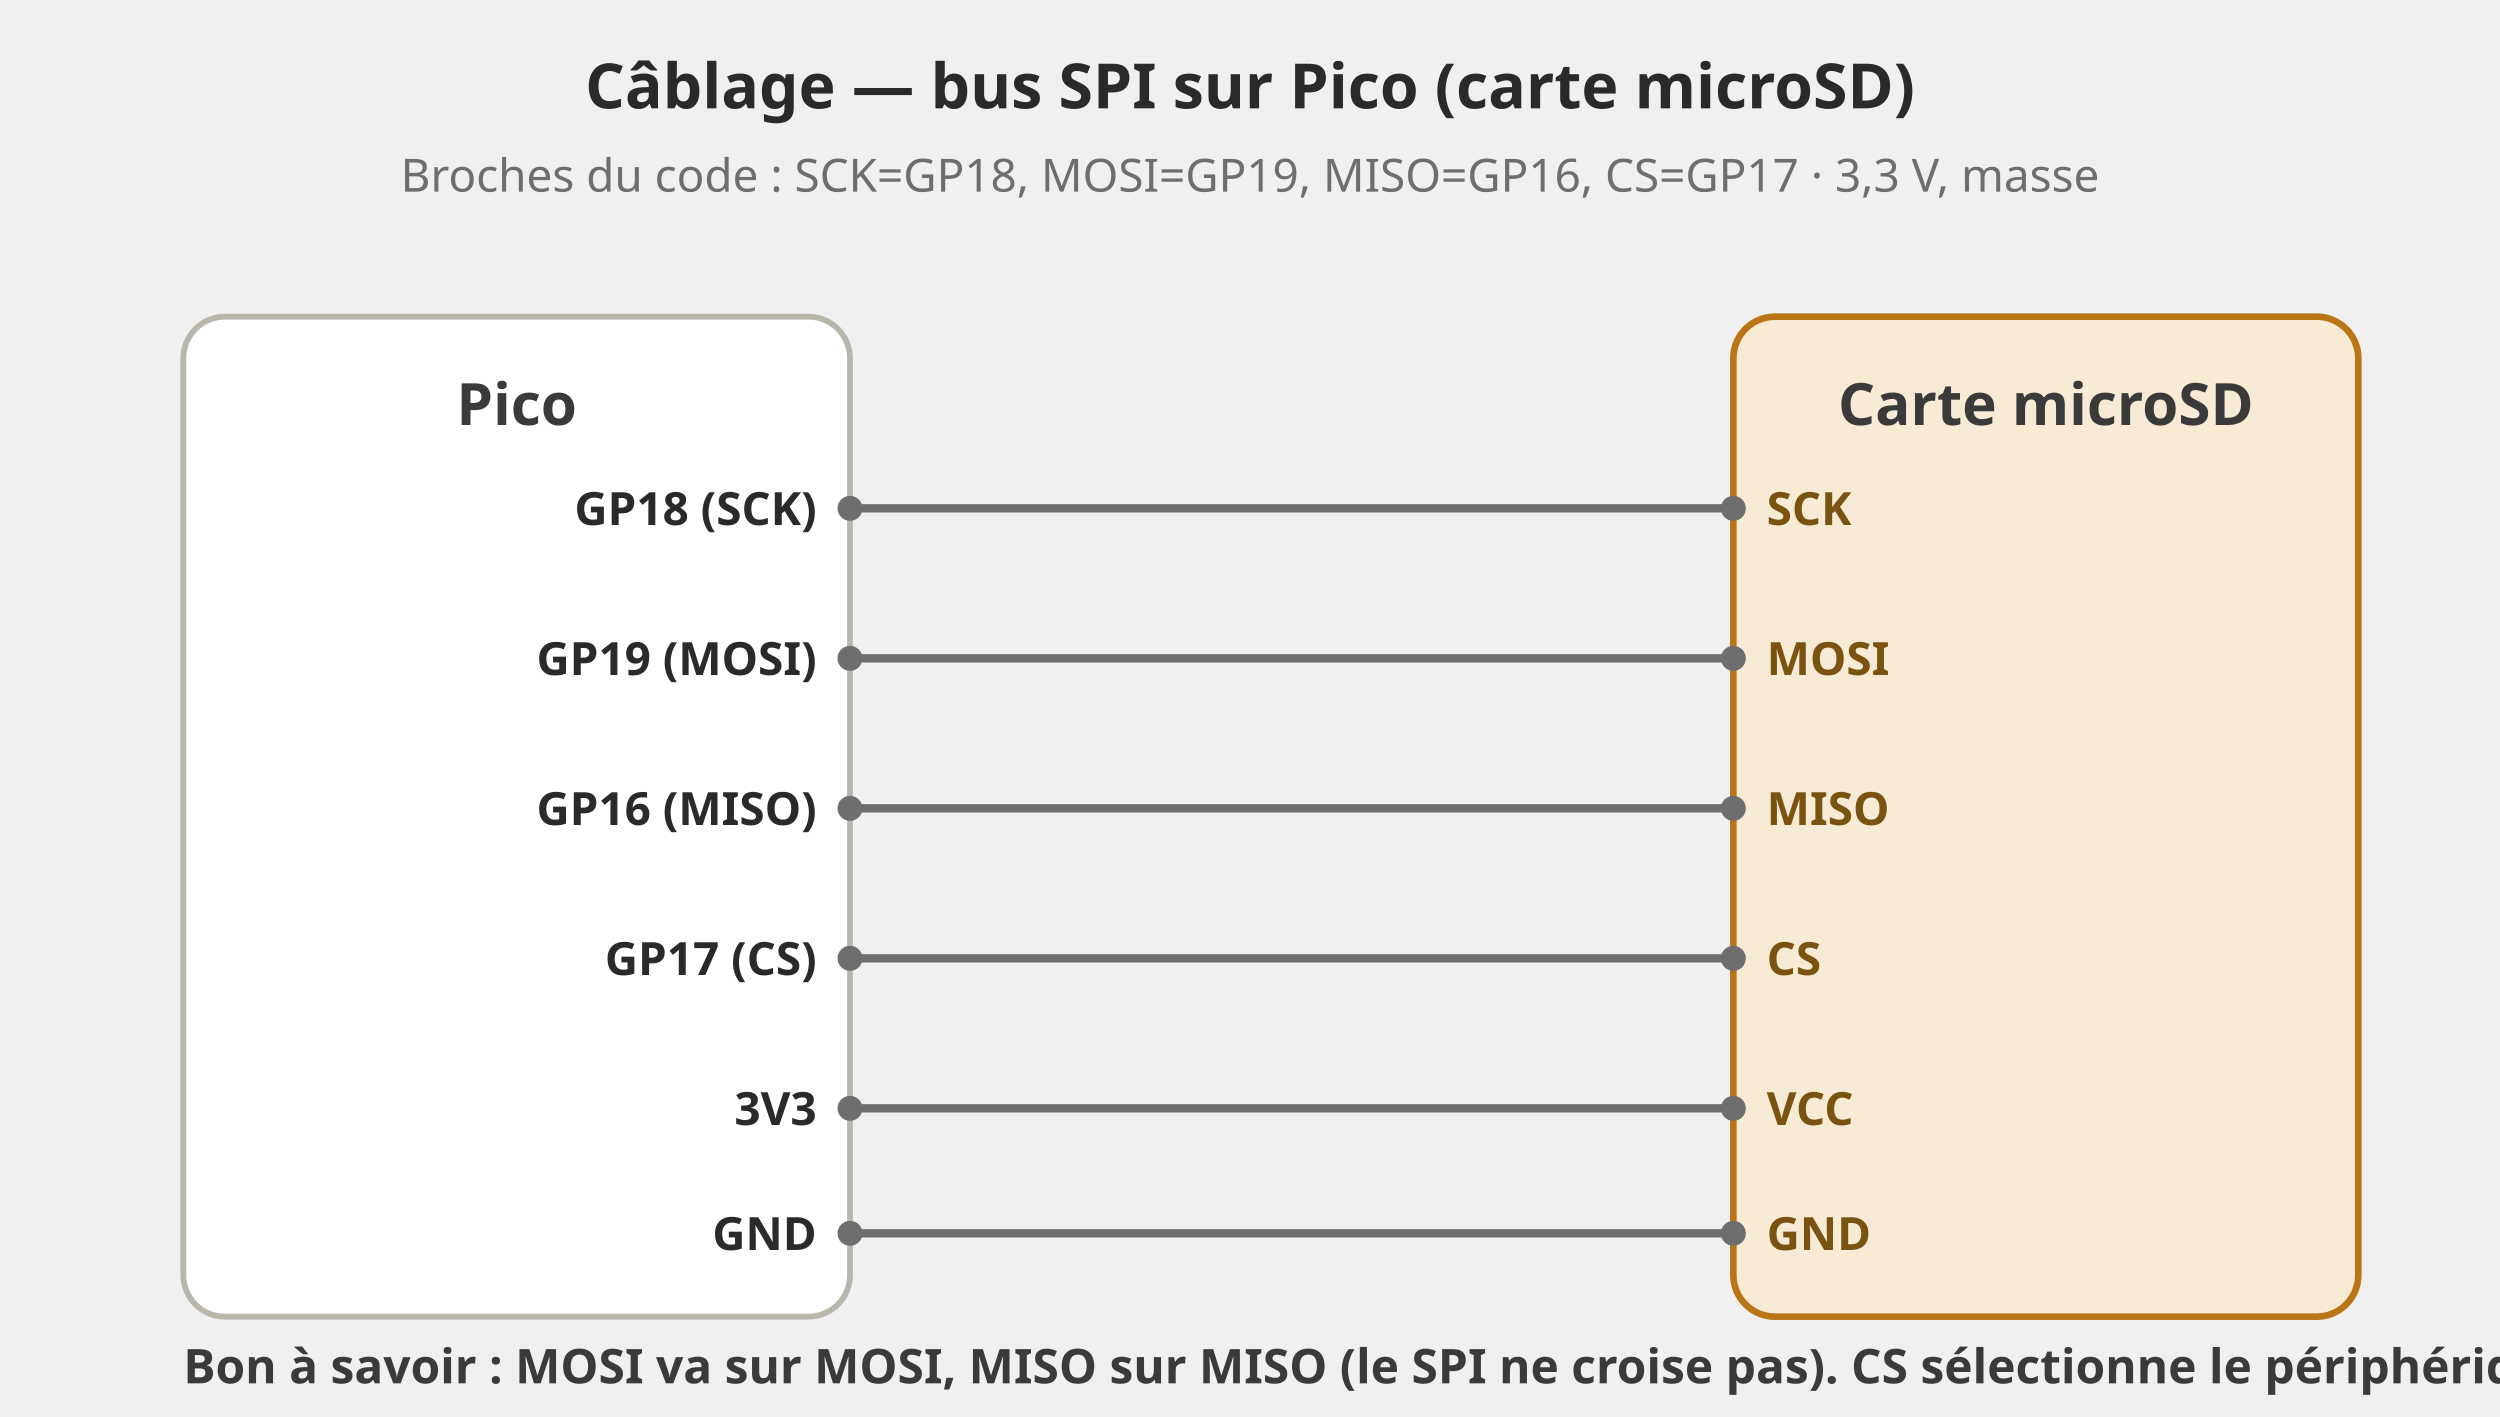
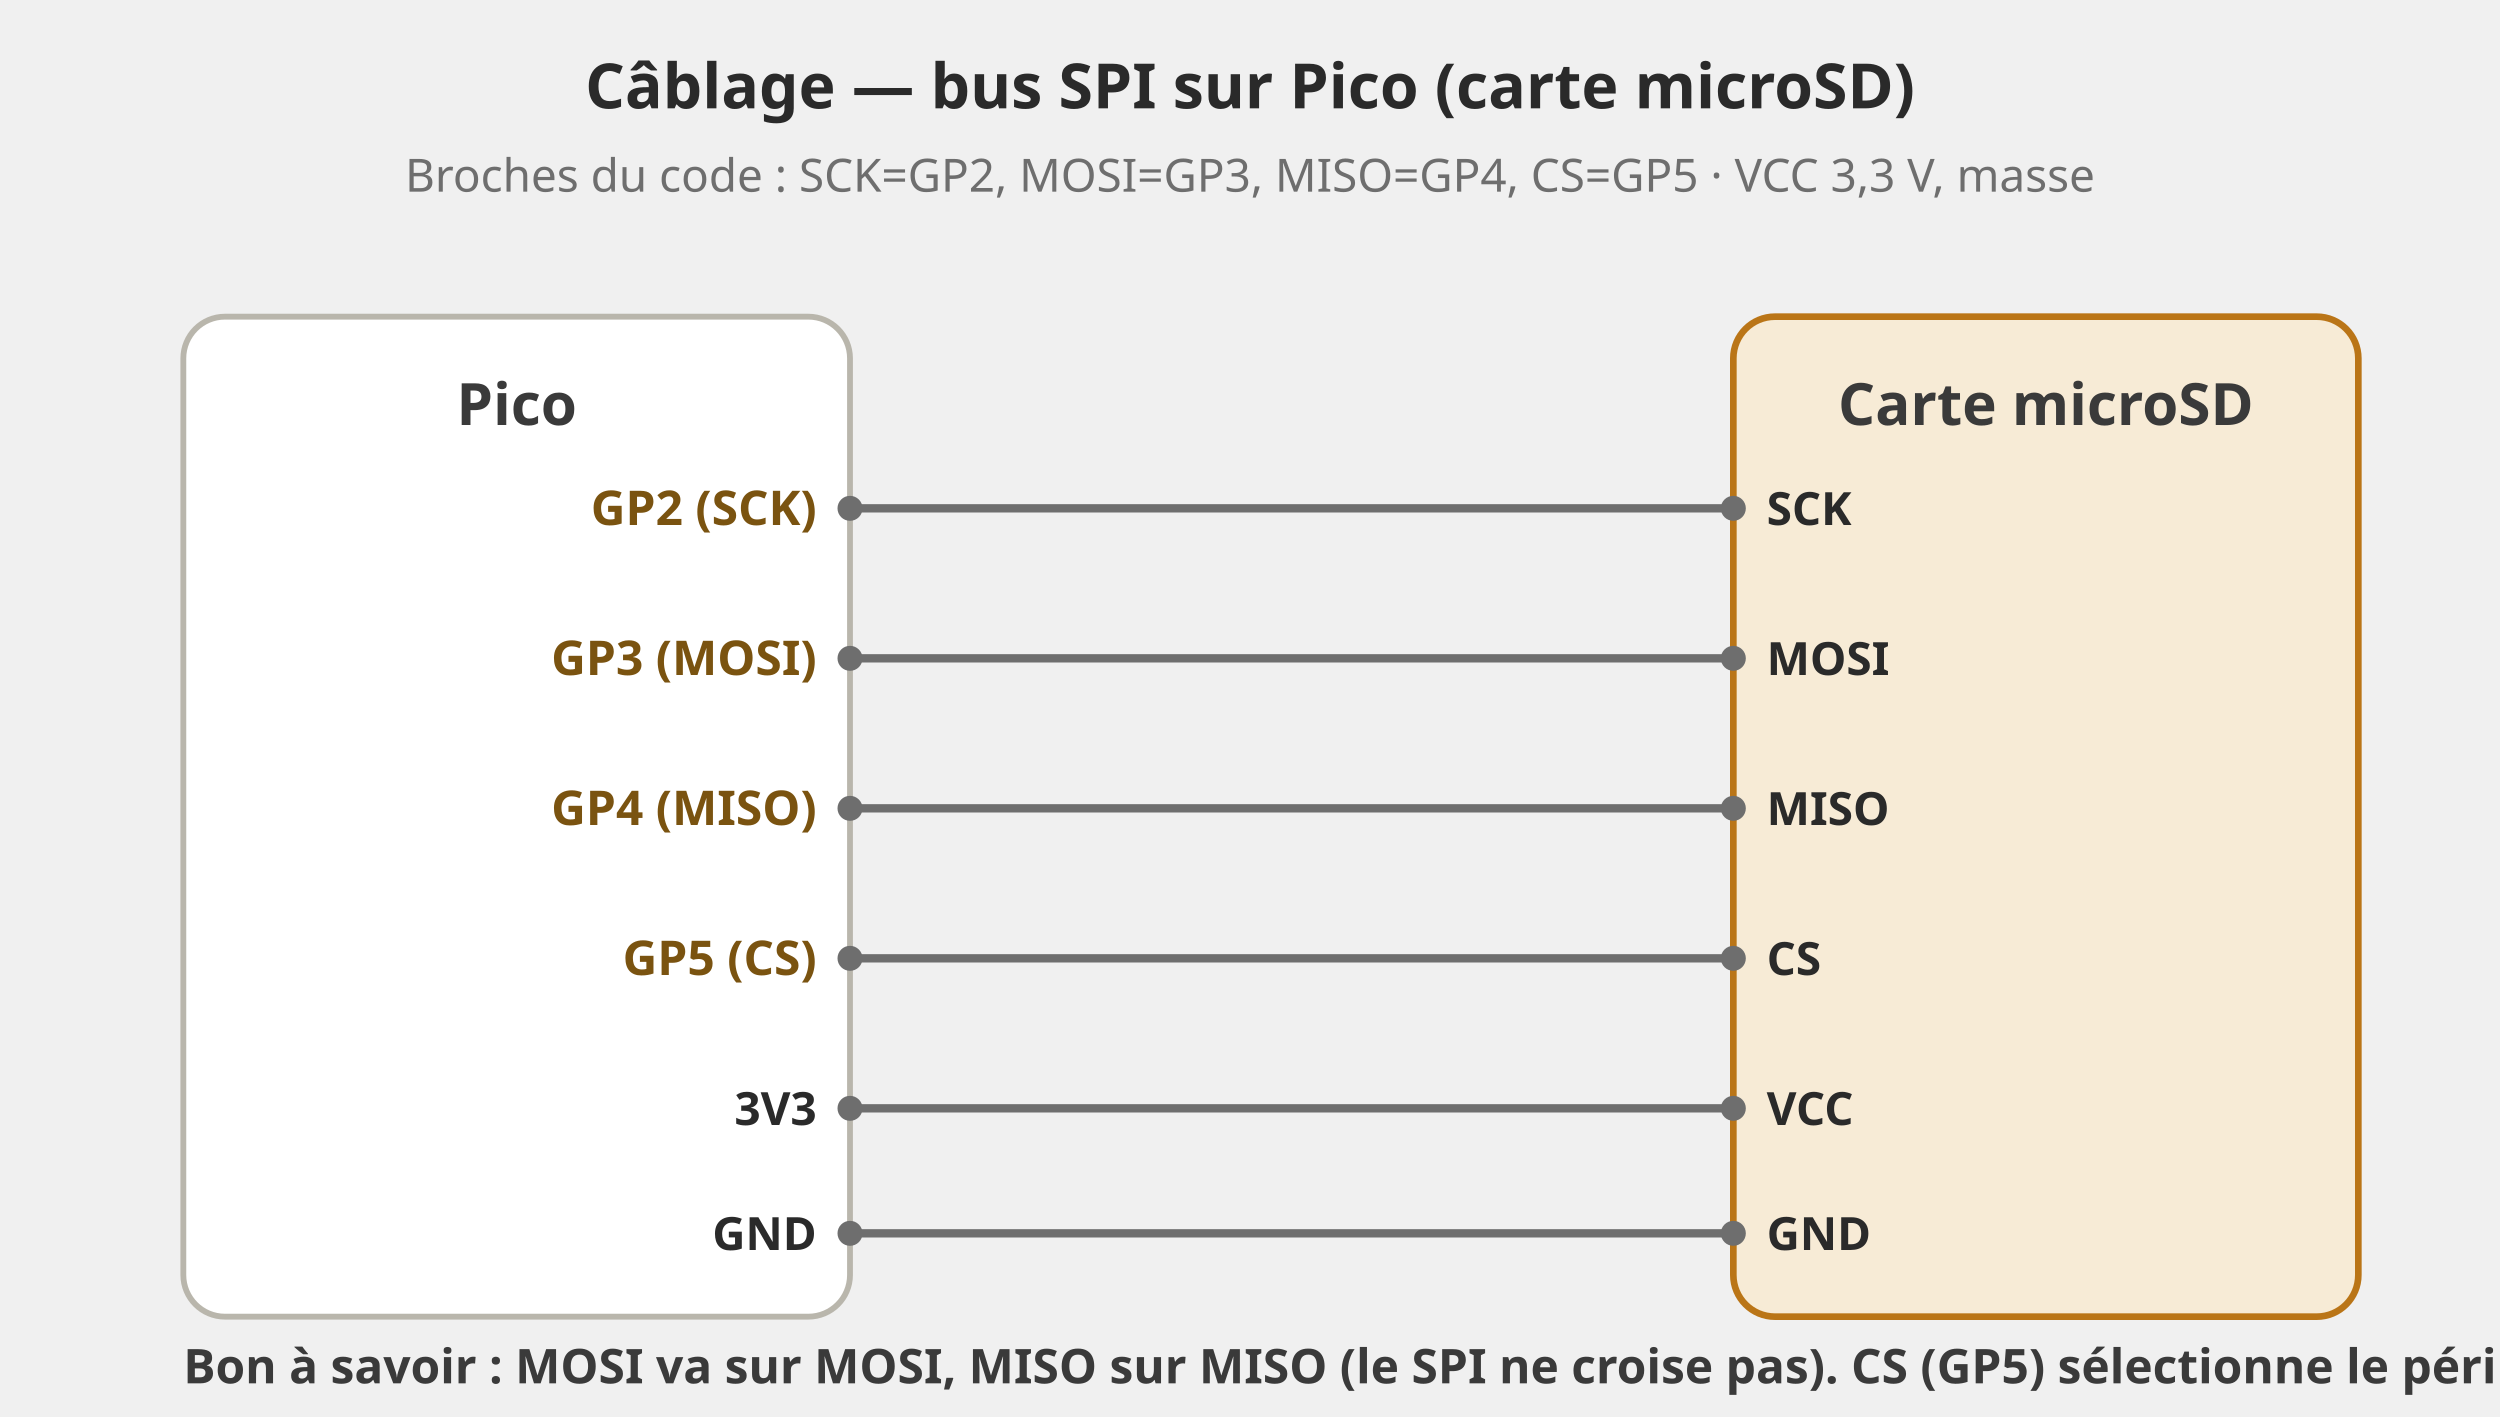
<svg xmlns="http://www.w3.org/2000/svg" viewBox="0 0 600 340" font-family="sans-serif">
  <defs>
    <style>
      .h1 { font-size:15px; font-weight:600; fill:#2A2A2A; }
      .sub { font-size:11px; fill:#6E6E6E; }
      .wire { fill:none; stroke:#6E6E6E; stroke-width:2; }
      .boxN { fill:#FFFFFF; stroke:#B9B6AC; stroke-width:1.4; }
      .comp { fill:#F7EBD6; stroke:#BA7517; stroke-width:1.6; }
      .dot { fill:#6E6E6E; }
      .lblBox { font-size:14px; font-weight:600; fill:#3A3A3A; }
      .lblPin { font-size:11px; font-weight:600; fill:#2A2A2A; }
-       .pin { font-size:11px; font-weight:600; fill:#7A5310; }
+       .pin { font-size:11.5px; font-weight:700; fill:#7A5310; }
      .n { font-size:11px; fill:#5A5A5A; }
      .nStrong { font-size:11.5px; font-weight:600; fill:#3A3A3A; }
      @media (prefers-color-scheme: dark) {
        .h1 { fill:#EDEDED; }
        .sub { fill:#A8A8A8; }
        .wire { stroke:#B0B0B0; }
        .boxN { fill:#1F1F1F; stroke:#5A5A5A; }
        .comp { fill:#3A2E19; stroke:#E0A24A; }
        .dot { fill:#B0B0B0; }
        .lblBox { fill:#DADADA; }
        .lblPin { fill:#ECECEC; }
        .pin { fill:#E0A24A; }
        .n { fill:#B0B0B0; }
        .nStrong { fill:#DADADA; }
      }
    </style>
  </defs>
  <text x="300" y="26" class="h1" text-anchor="middle">Câblage — bus SPI sur Pico (carte microSD)</text>
-   <text x="300" y="46" class="sub" text-anchor="middle">Broches du code : SCK=GP18, MOSI=GP19, MISO=GP16, CS=GP17 · 3,3 V, masse</text>
+   <text x="300" y="46" class="sub" text-anchor="middle">Broches du code : SCK=GP2, MOSI=GP3, MISO=GP4, CS=GP5 · VCC 3,3 V, masse</text>
  <rect x="44" y="76" width="160" height="240" rx="10" class="boxN" />
  <text x="124" y="102" class="lblBox" text-anchor="middle">Pico</text>
-   <text x="196" y="126" class="lblPin" text-anchor="end">GP18 (SCK)</text>
-   <text x="196" y="162" class="lblPin" text-anchor="end">GP19 (MOSI)</text>
-   <text x="196" y="198" class="lblPin" text-anchor="end">GP16 (MISO)</text>
-   <text x="196" y="234" class="lblPin" text-anchor="end">GP17 (CS)</text>
+   <text x="196" y="126" class="pin" text-anchor="end">GP2 (SCK)</text>
+   <text x="196" y="162" class="pin" text-anchor="end">GP3 (MOSI)</text>
+   <text x="196" y="198" class="pin" text-anchor="end">GP4 (MISO)</text>
+   <text x="196" y="234" class="pin" text-anchor="end">GP5 (CS)</text>
  <text x="196" y="270" class="lblPin" text-anchor="end">3V3</text>
  <text x="196" y="300" class="lblPin" text-anchor="end">GND</text>
  <circle cx="204" cy="122" r="3" class="dot" />
  <circle cx="204" cy="158" r="3" class="dot" />
  <circle cx="204" cy="194" r="3" class="dot" />
  <circle cx="204" cy="230" r="3" class="dot" />
  <circle cx="204" cy="266" r="3" class="dot" />
  <circle cx="204" cy="296" r="3" class="dot" />
  <rect x="416" y="76" width="150" height="240" rx="10" class="comp" />
  <text x="491" y="102" class="lblBox" text-anchor="middle">Carte microSD</text>
  <circle cx="416" cy="122" r="3" class="dot" />
-   <text x="424" y="126" class="pin" text-anchor="start">SCK</text>
+   <text x="424" y="126" class="lblPin" text-anchor="start">SCK</text>
  <circle cx="416" cy="158" r="3" class="dot" />
-   <text x="424" y="162" class="pin" text-anchor="start">MOSI</text>
+   <text x="424" y="162" class="lblPin" text-anchor="start">MOSI</text>
  <circle cx="416" cy="194" r="3" class="dot" />
-   <text x="424" y="198" class="pin" text-anchor="start">MISO</text>
+   <text x="424" y="198" class="lblPin" text-anchor="start">MISO</text>
  <circle cx="416" cy="230" r="3" class="dot" />
-   <text x="424" y="234" class="pin" text-anchor="start">CS</text>
+   <text x="424" y="234" class="lblPin" text-anchor="start">CS</text>
  <circle cx="416" cy="266" r="3" class="dot" />
-   <text x="424" y="270" class="pin" text-anchor="start">VCC</text>
+   <text x="424" y="270" class="lblPin" text-anchor="start">VCC</text>
  <circle cx="416" cy="296" r="3" class="dot" />
-   <text x="424" y="300" class="pin" text-anchor="start">GND</text>
+   <text x="424" y="300" class="lblPin" text-anchor="start">GND</text>
  <line x1="204" y1="122" x2="416" y2="122" class="wire" />
  <line x1="204" y1="158" x2="416" y2="158" class="wire" />
  <line x1="204" y1="194" x2="416" y2="194" class="wire" />
  <line x1="204" y1="230" x2="416" y2="230" class="wire" />
  <line x1="204" y1="266" x2="416" y2="266" class="wire" />
  <line x1="204" y1="296" x2="416" y2="296" class="wire" />
-   <text x="44" y="332" class="nStrong" text-anchor="start">Bon à savoir : MOSI va sur MOSI, MISO sur MISO (le SPI ne croise pas). CS sélectionne le périphérique.</text>
+   <text x="44" y="332" class="nStrong" text-anchor="start">Bon à savoir : MOSI va sur MOSI, MISO sur MISO (le SPI ne croise pas). CS (GP5) sélectionne le périphérique.</text>
</svg>
